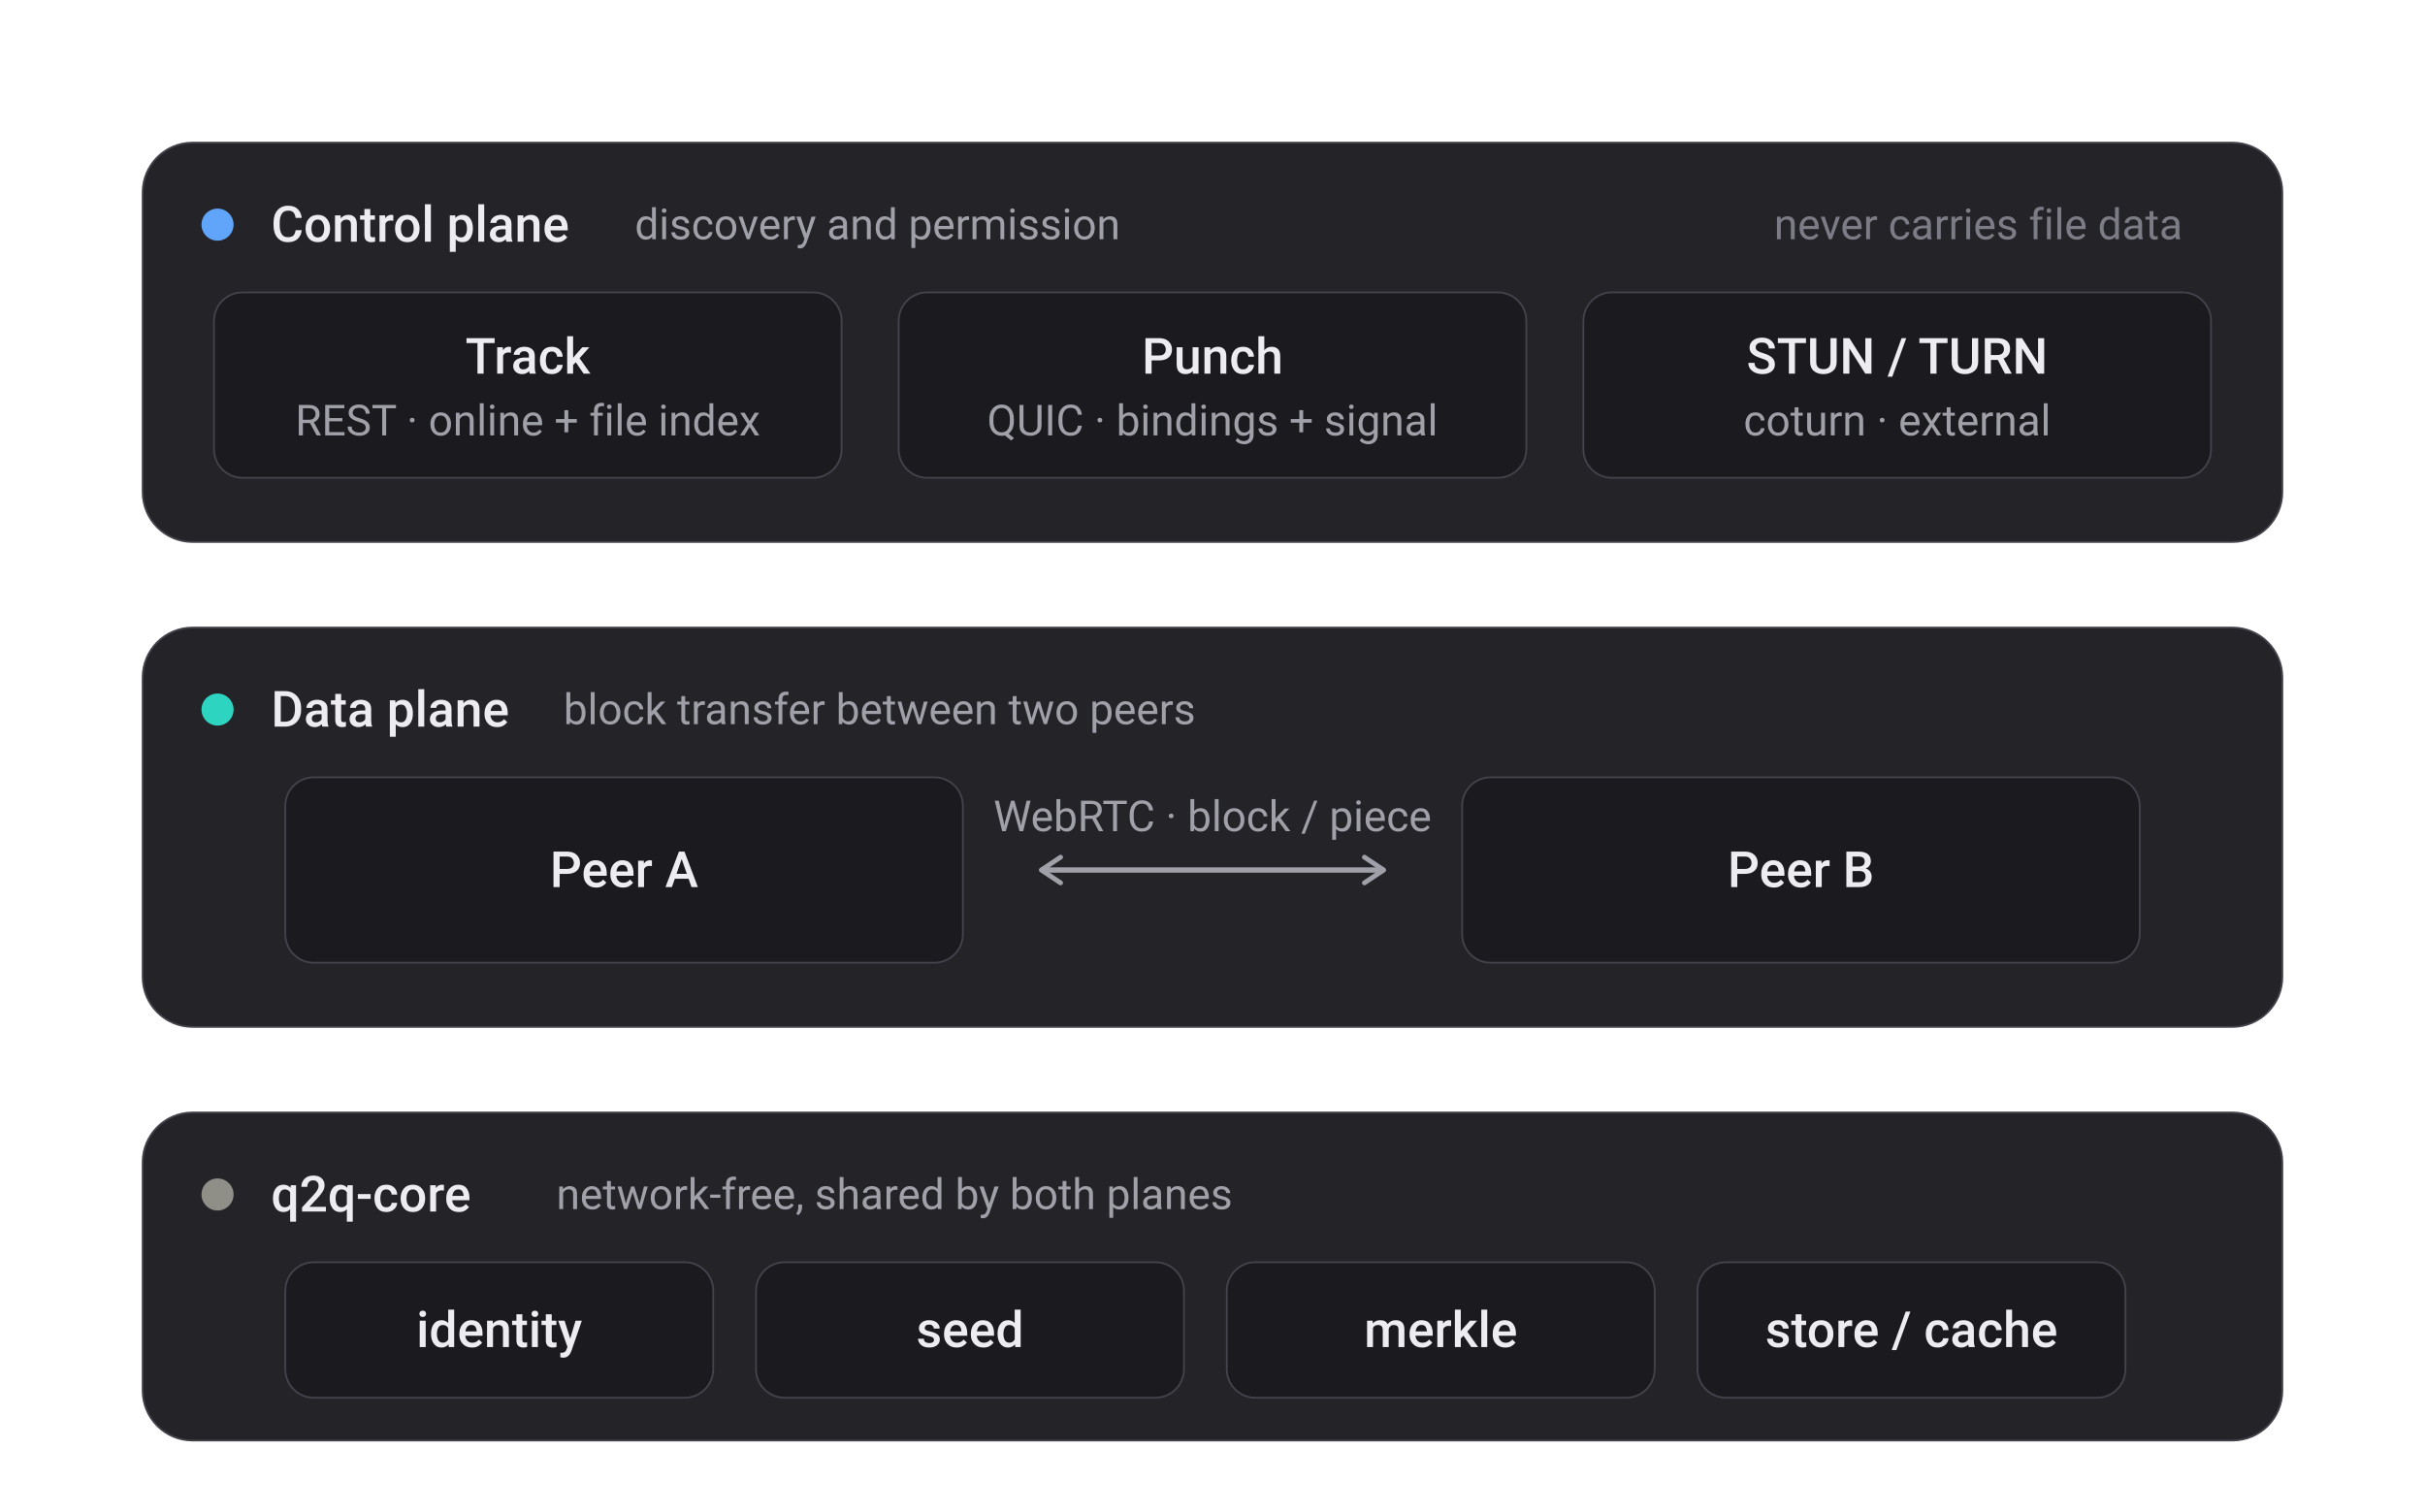
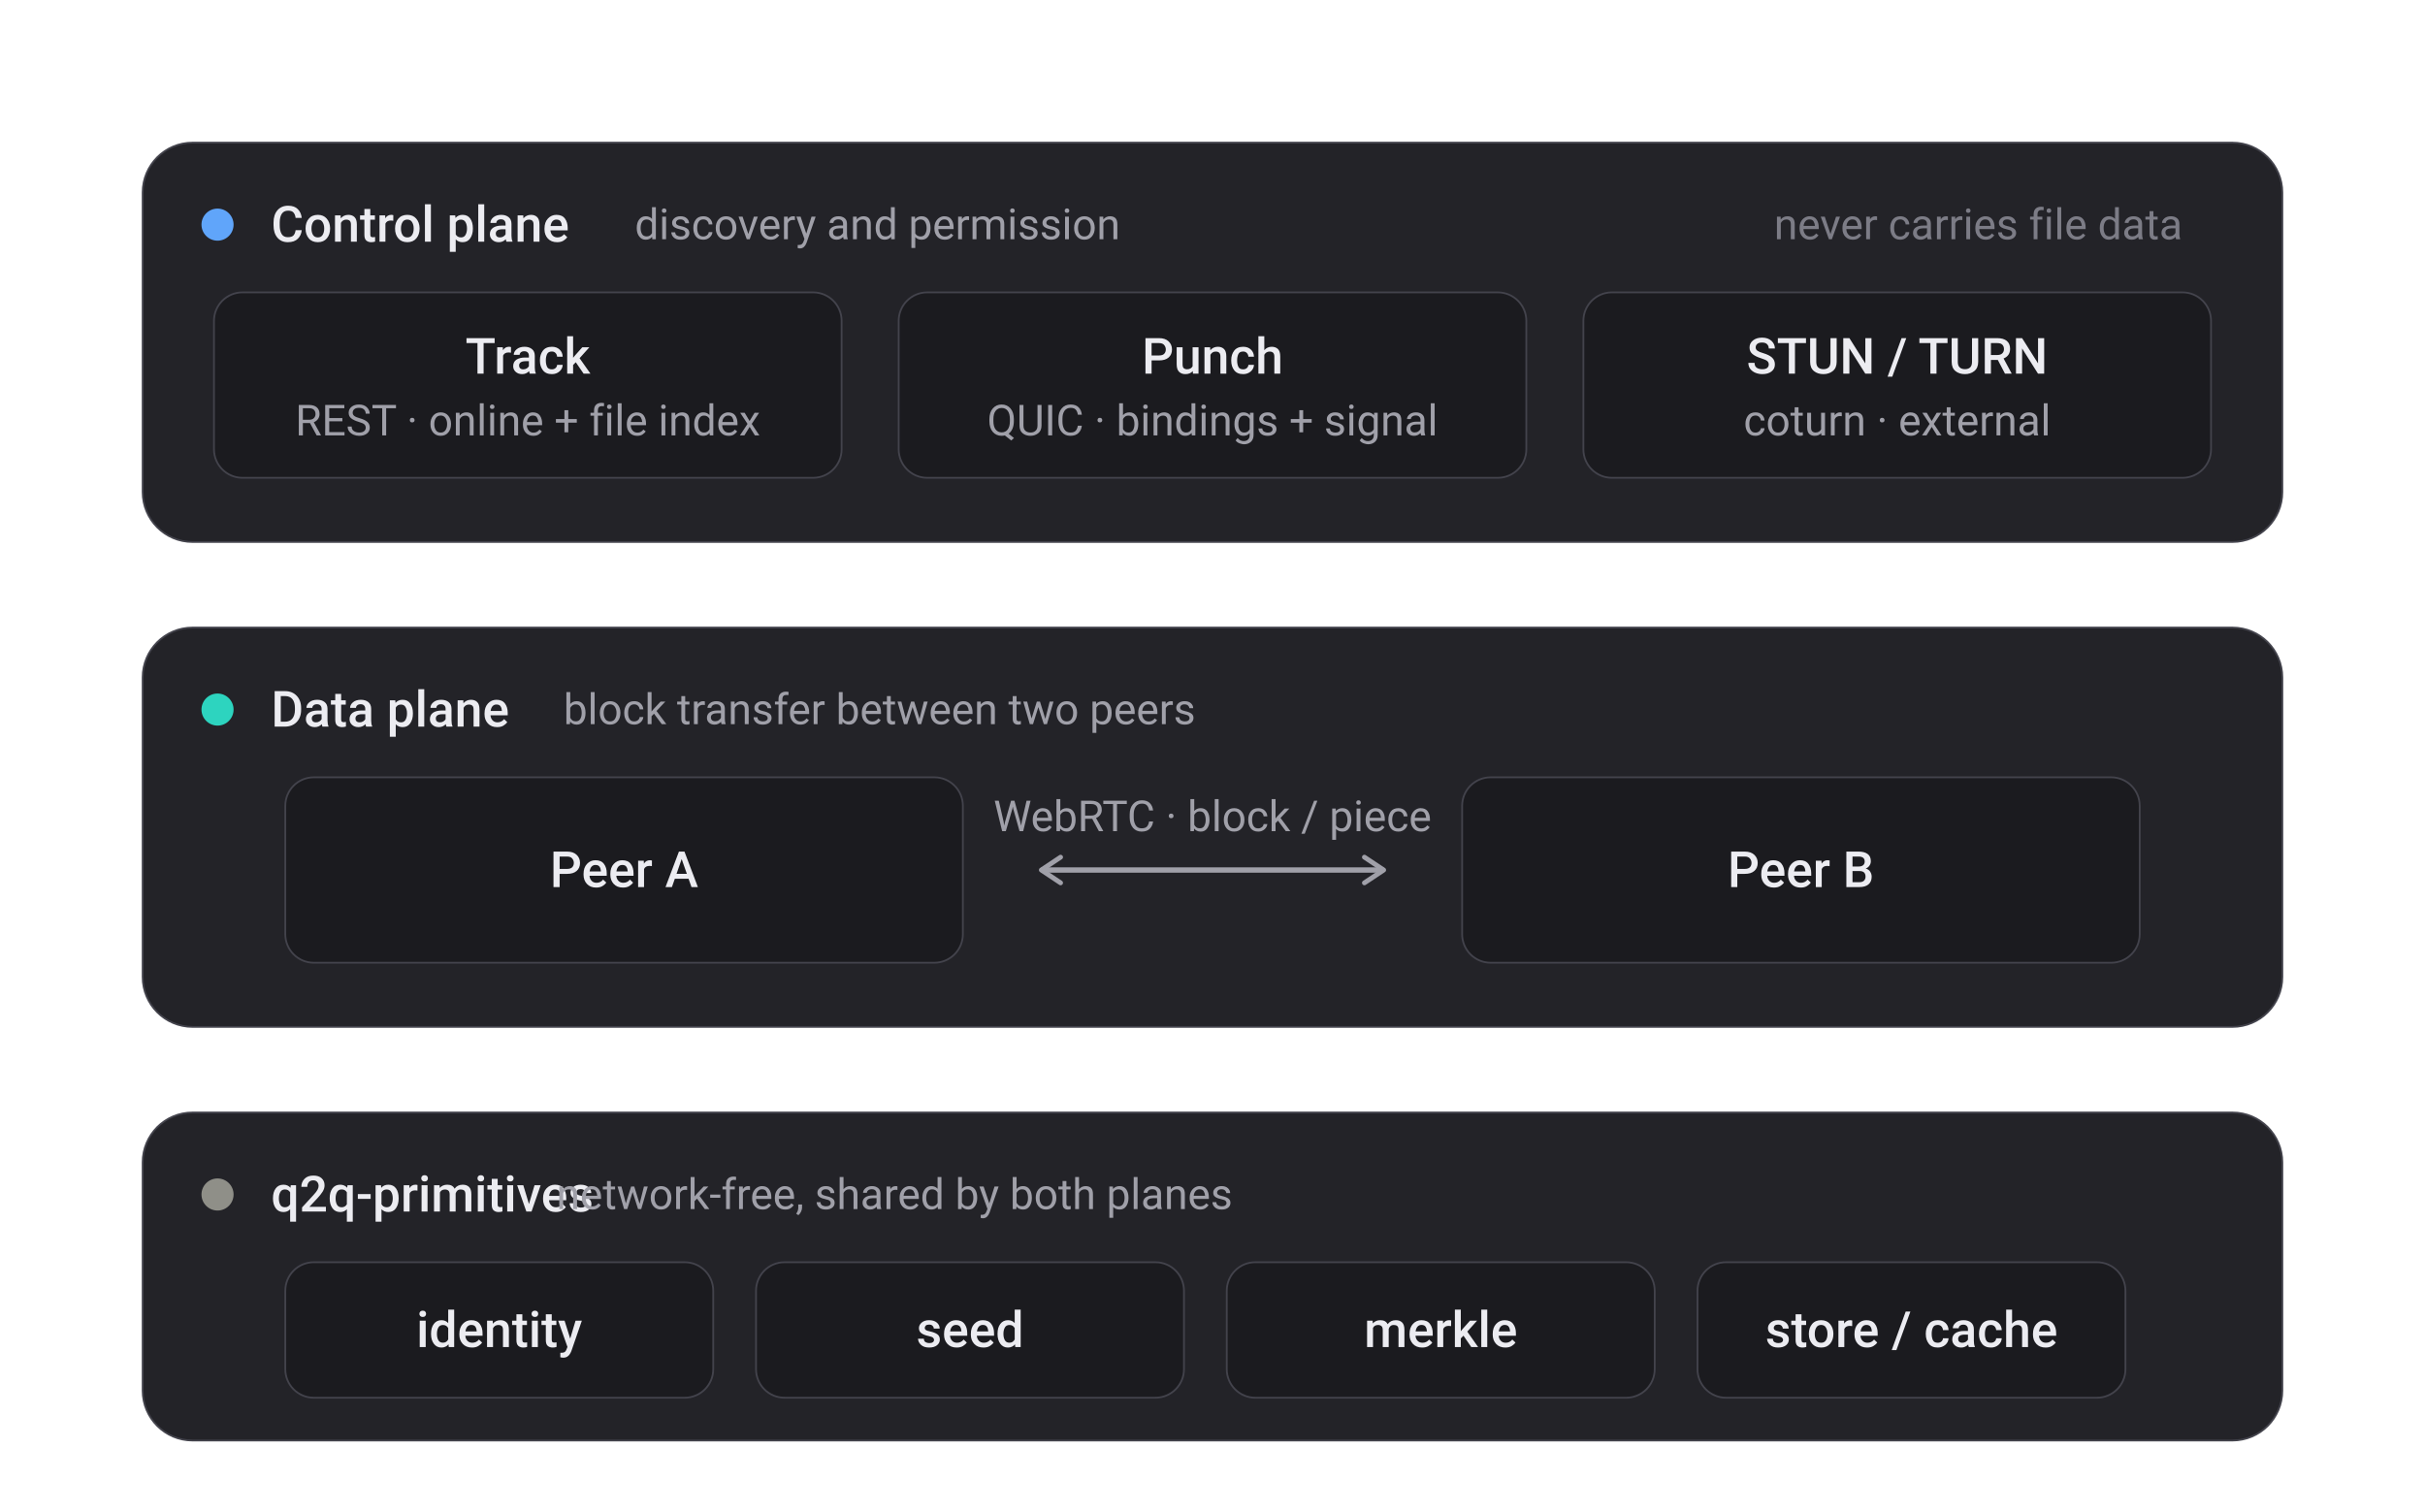
<svg xmlns="http://www.w3.org/2000/svg" viewBox="0 0 680 424" width="680" height="424" role="img" aria-labelledby="archTitle archDesc">
  <style>
    .band { fill: #232328; stroke: #43434c; stroke-width: .5 }
    .box  { fill: #1b1b1f; stroke: #43434c; stroke-width: .5 }
    .h    { fill: #ececf1 }
    .s    { fill: #a0a0a9 }
    .n    { fill: #7c7c86 }
    .arr  { fill: none; stroke: #a0a0a9; stroke-width: 1.5 }
    text { font-family: -apple-system, BlinkMacSystemFont, "Segoe UI", Roboto, "Helvetica Neue", Arial, sans-serif }
    .h { font-size: 14px; font-weight: 500 }
    .s, .n { font-size: 12px }
  </style>
  <defs>
    <marker id="archArrow" viewBox="0 0 10 10" refX="8" refY="5" markerWidth="6" markerHeight="6" orient="auto-start-reverse">
      <path class="arr" d="M2 1L8 5L2 9" stroke-linecap="round" stroke-linejoin="round" />
    </marker>
  </defs>
  <rect class="band" x="40" y="40" width="600" height="112" rx="14" />
  <circle cx="61" cy="63" r="4.5" fill="#60a5fa" />
  <text class="h" x="76" y="63" dominant-baseline="central">Control plane</text>
  <text class="s" x="178" y="63" dominant-baseline="central">discovery and permission</text>
  <text class="n" x="612" y="63" text-anchor="end" dominant-baseline="central">never carries file data</text>
  <rect class="box" x="60" y="82" width="176" height="52" rx="8" />
  <text class="h" x="148" y="100" text-anchor="middle" dominant-baseline="central">Track</text>
  <text class="s" x="148" y="118" text-anchor="middle" dominant-baseline="central">REST · online + file index</text>
  <rect class="box" x="252" y="82" width="176" height="52" rx="8" />
  <text class="h" x="340" y="100" text-anchor="middle" dominant-baseline="central">Punch</text>
  <text class="s" x="340" y="118" text-anchor="middle" dominant-baseline="central">QUIC · bindings + signal</text>
  <rect class="box" x="444" y="82" width="176" height="52" rx="8" />
  <text class="h" x="532" y="100" text-anchor="middle" dominant-baseline="central">STUN / TURN</text>
  <text class="s" x="532" y="118" text-anchor="middle" dominant-baseline="central">coturn · external</text>
  <rect class="band" x="40" y="176" width="600" height="112" rx="14" />
  <circle cx="61" cy="199" r="4.5" fill="#2dd4bf" />
  <text class="h" x="76" y="199" dominant-baseline="central">Data plane</text>
  <text class="s" x="158" y="199" dominant-baseline="central">block transfer between two peers</text>
  <rect class="box" x="80" y="218" width="190" height="52" rx="8" />
  <text class="h" x="175" y="244" text-anchor="middle" dominant-baseline="central">Peer A</text>
  <rect class="box" x="410" y="218" width="190" height="52" rx="8" />
  <text class="h" x="505" y="244" text-anchor="middle" dominant-baseline="central">Peer B</text>
  <path class="arr" d="M292 244H388" marker-start="url(#archArrow)" marker-end="url(#archArrow)" />
  <text class="s" x="340" y="229" text-anchor="middle" dominant-baseline="central">WebRTC · block / piece</text>
  <rect class="band" x="40" y="312" width="600" height="92" rx="14" />
  <circle cx="61" cy="335" r="4.5" fill="#8f8f88" />
-   <text class="h" x="76" y="335" dominant-baseline="central">q2q-core</text>
+   <text class="h" x="76" y="335" dominant-baseline="central">q2q-primitives</text>
  <text class="s" x="156" y="335" dominant-baseline="central">network-free, shared by both planes</text>
  <rect class="box" x="80" y="354" width="120" height="38" rx="8" />
  <text x="140" y="373" text-anchor="middle" dominant-baseline="central" class="h">identity</text>
  <rect class="box" x="212" y="354" width="120" height="38" rx="8" />
  <text x="272" y="373" text-anchor="middle" dominant-baseline="central" class="h">seed</text>
  <rect class="box" x="344" y="354" width="120" height="38" rx="8" />
  <text x="404" y="373" text-anchor="middle" dominant-baseline="central" class="h">merkle</text>
  <rect class="box" x="476" y="354" width="120" height="38" rx="8" />
  <text x="536" y="373" text-anchor="middle" dominant-baseline="central" class="h">store / cache</text>
</svg>
